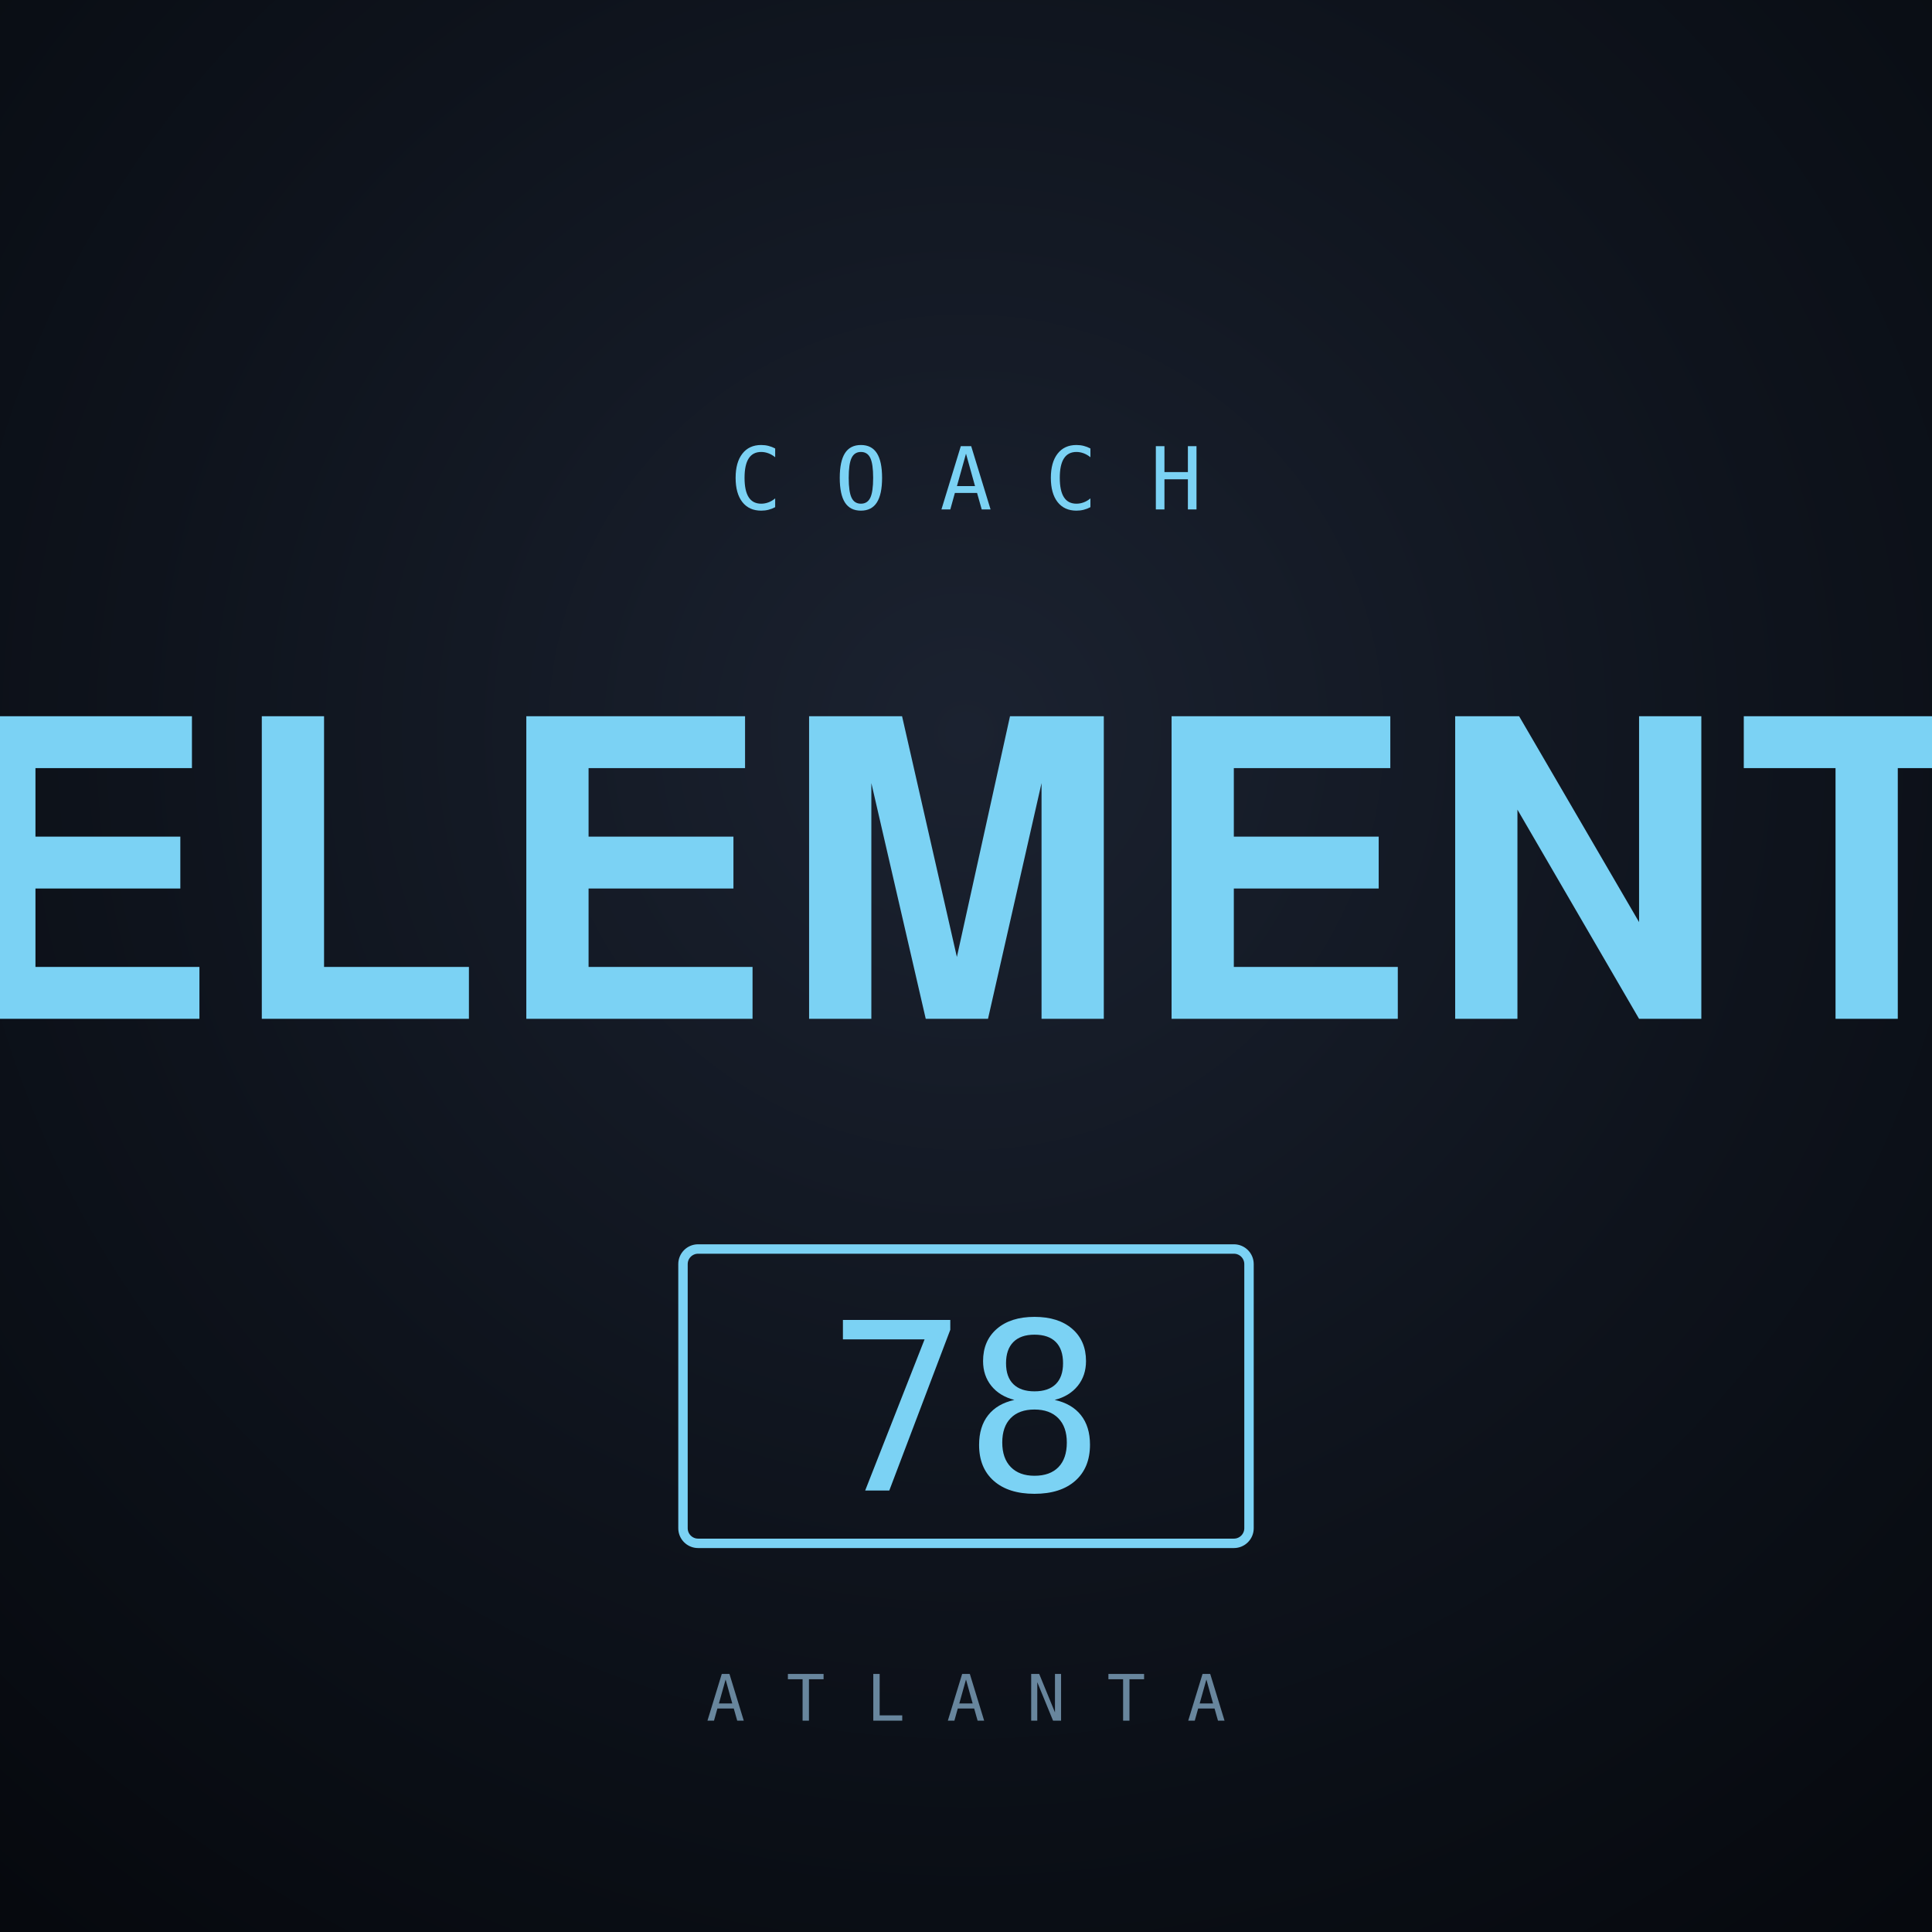
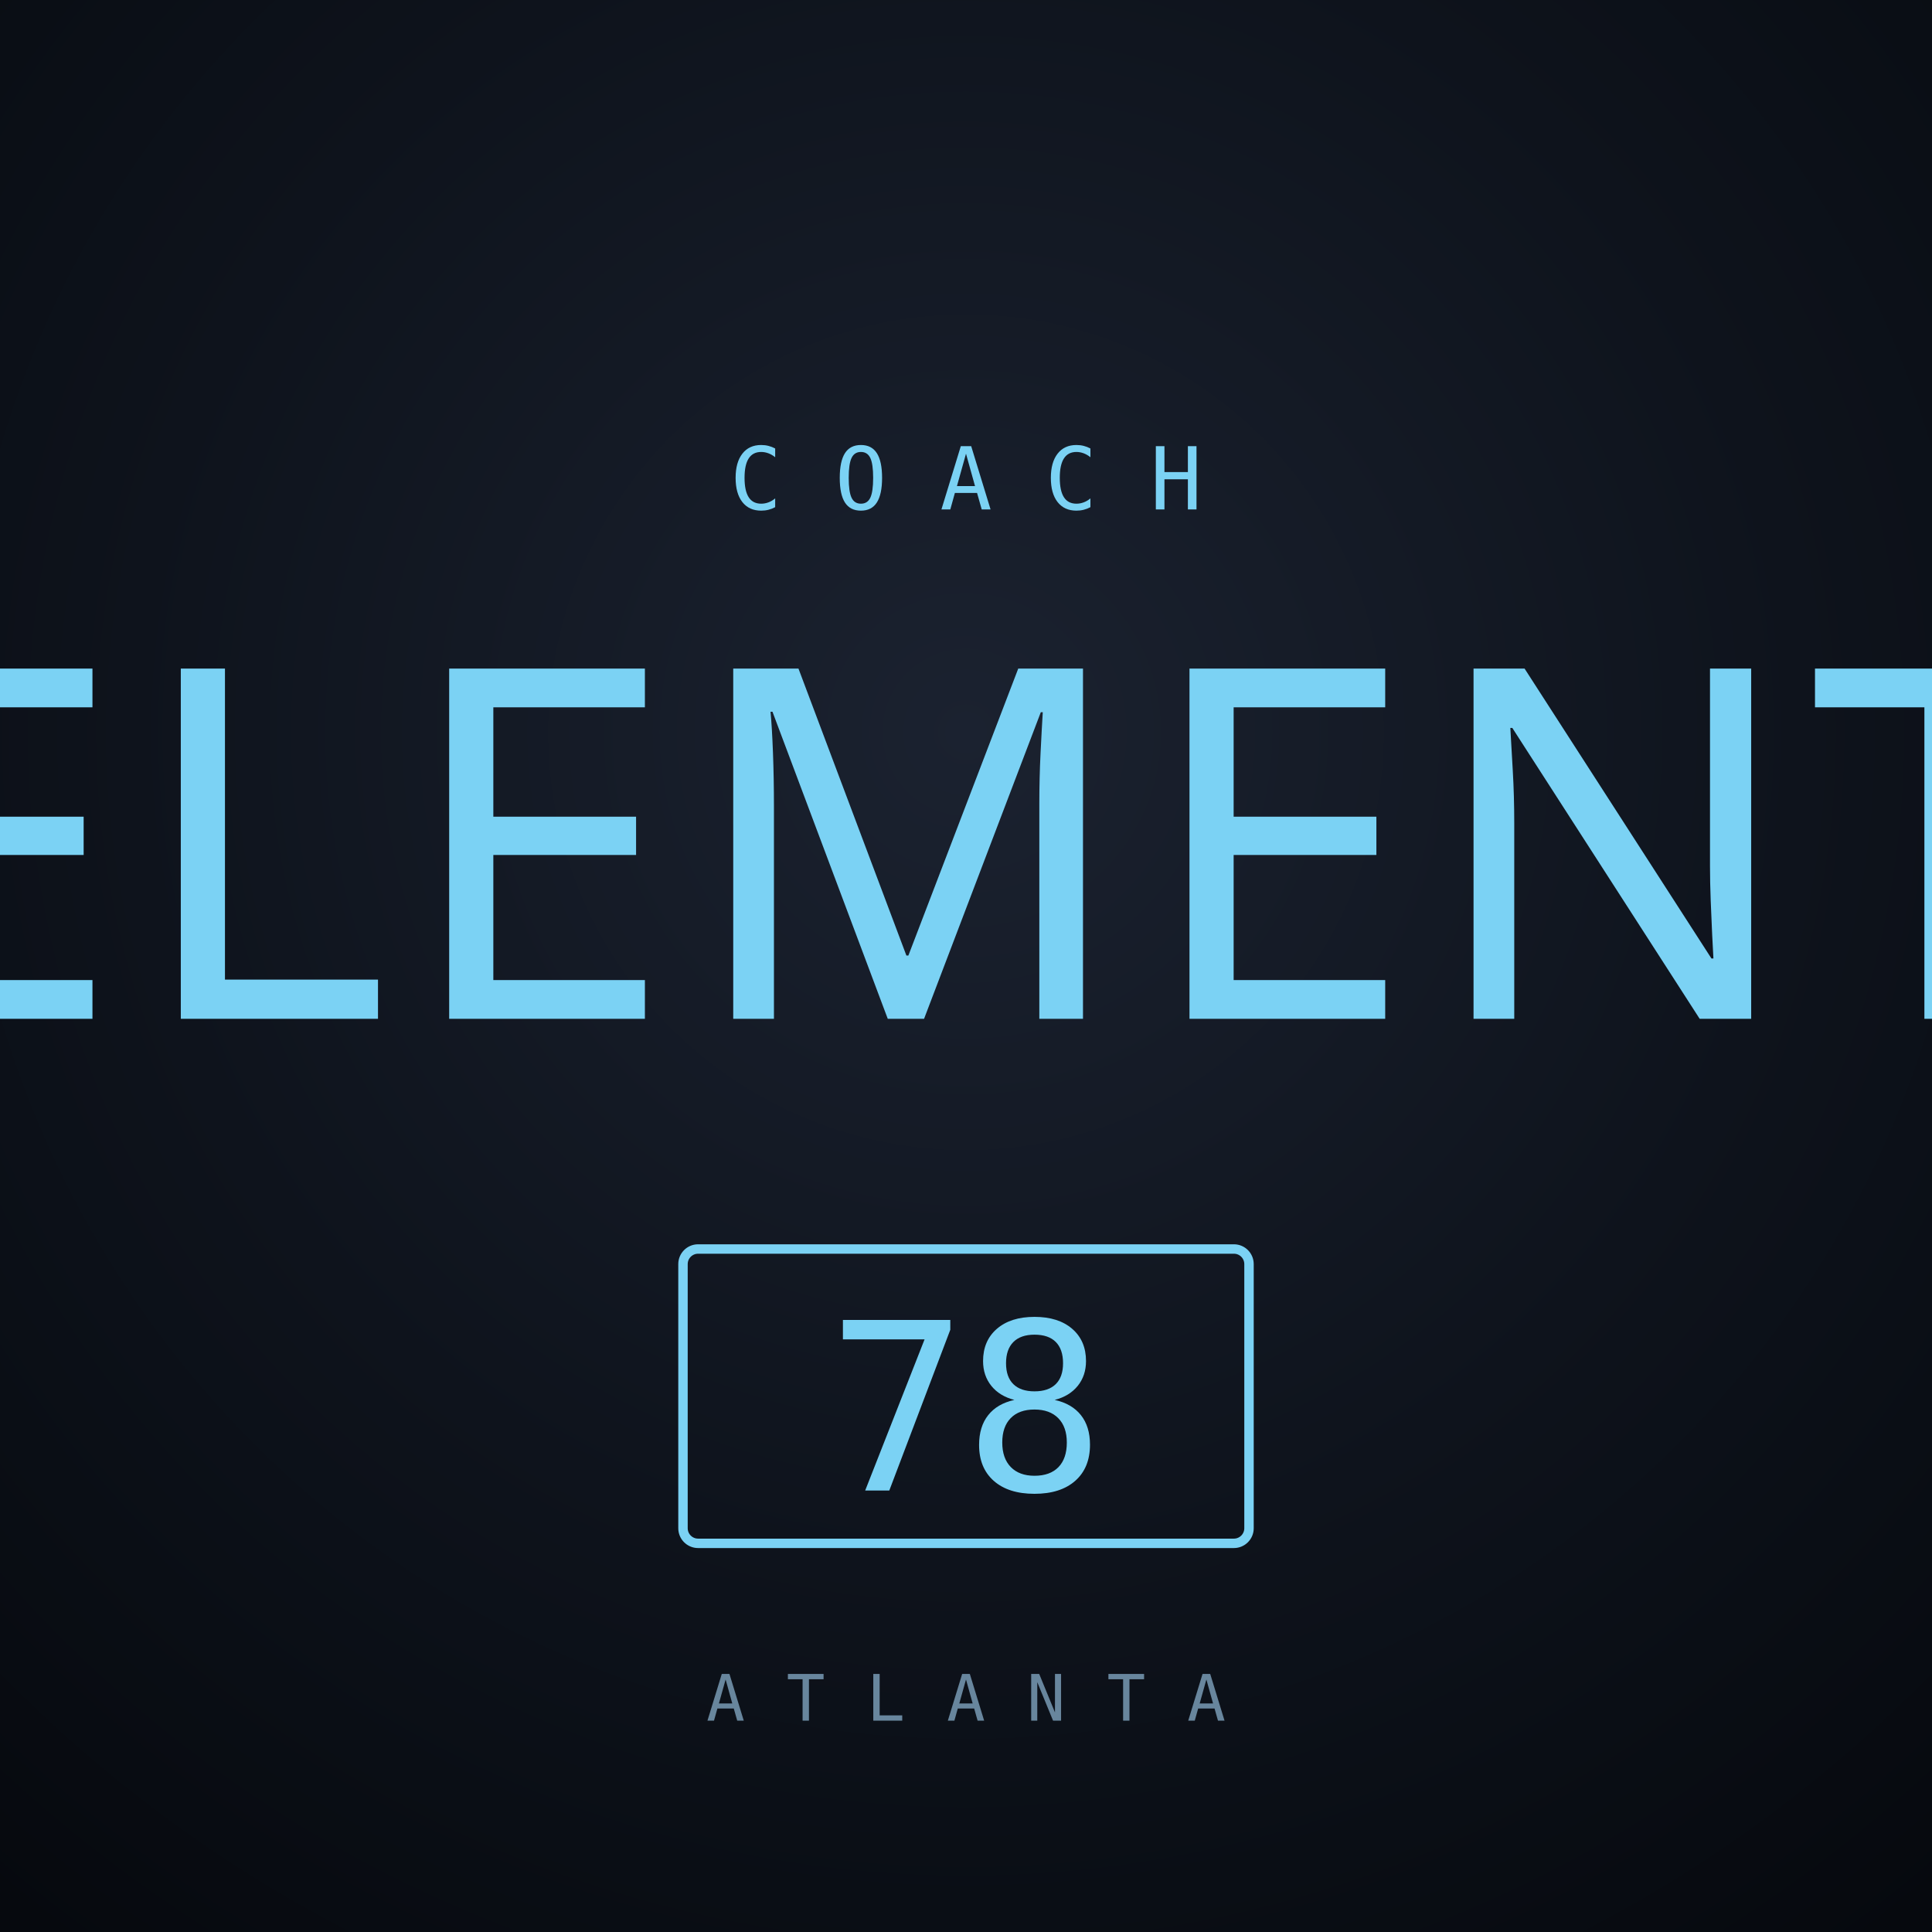
<svg xmlns="http://www.w3.org/2000/svg" viewBox="0 0 1024 1024" role="img" aria-label="Element 78 Coach">
  <defs>
+     <style>
+       @font-face {
+         font-family: "Anton";
+         font-style: normal;
+         font-weight: 400;
+         src: url("/fonts/Anton-Regular.ttf") format("truetype");
+       }
+     </style>
    <radialGradient id="ground" cx="50%" cy="38%" r="78%">
      <stop offset="0%" stop-color="#1B2230" />
      <stop offset="55%" stop-color="#0E131C" />
      <stop offset="100%" stop-color="#06090E" />
    </radialGradient>
  </defs>
  <rect width="1024" height="1024" fill="url(#ground)" />
  <text x="512" y="270" text-anchor="middle" font-family="ui-monospace, 'JetBrains Mono', Menlo, Consolas, monospace" font-size="46" font-weight="500" letter-spacing="28" fill="#7BD2F4">COACH</text>
-   <text x="512" y="540" text-anchor="middle" font-family="Impact, Haettenschweiler, 'Arial Narrow', 'Helvetica Neue', sans-serif" font-size="220" font-weight="900" letter-spacing="6" fill="#7BD2F4">ELEMENT</text>
+   <text x="512" y="540" text-anchor="middle" font-family="Anton, Impact, Haettenschweiler, 'Arial Narrow', sans-serif" font-size="260" font-weight="400" letter-spacing="6" fill="#7BD2F4">ELEMENT</text>
  <g transform="translate(512 740)">
    <rect x="-150" y="-78" width="300" height="156" rx="8" ry="8" fill="none" stroke="#7BD2F4" stroke-width="5" />
    <text x="0" y="50" text-anchor="middle" font-family="ui-monospace, 'JetBrains Mono', Menlo, Consolas, monospace" font-size="124" font-weight="500" letter-spacing="-2" fill="#7BD2F4">78</text>
  </g>
  <text x="512" y="912" text-anchor="middle" font-family="ui-monospace, 'JetBrains Mono', Menlo, Consolas, monospace" font-size="34" font-weight="500" letter-spacing="22" fill="#8FB8D6" fill-opacity="0.7">ATLANTA</text>
</svg>
